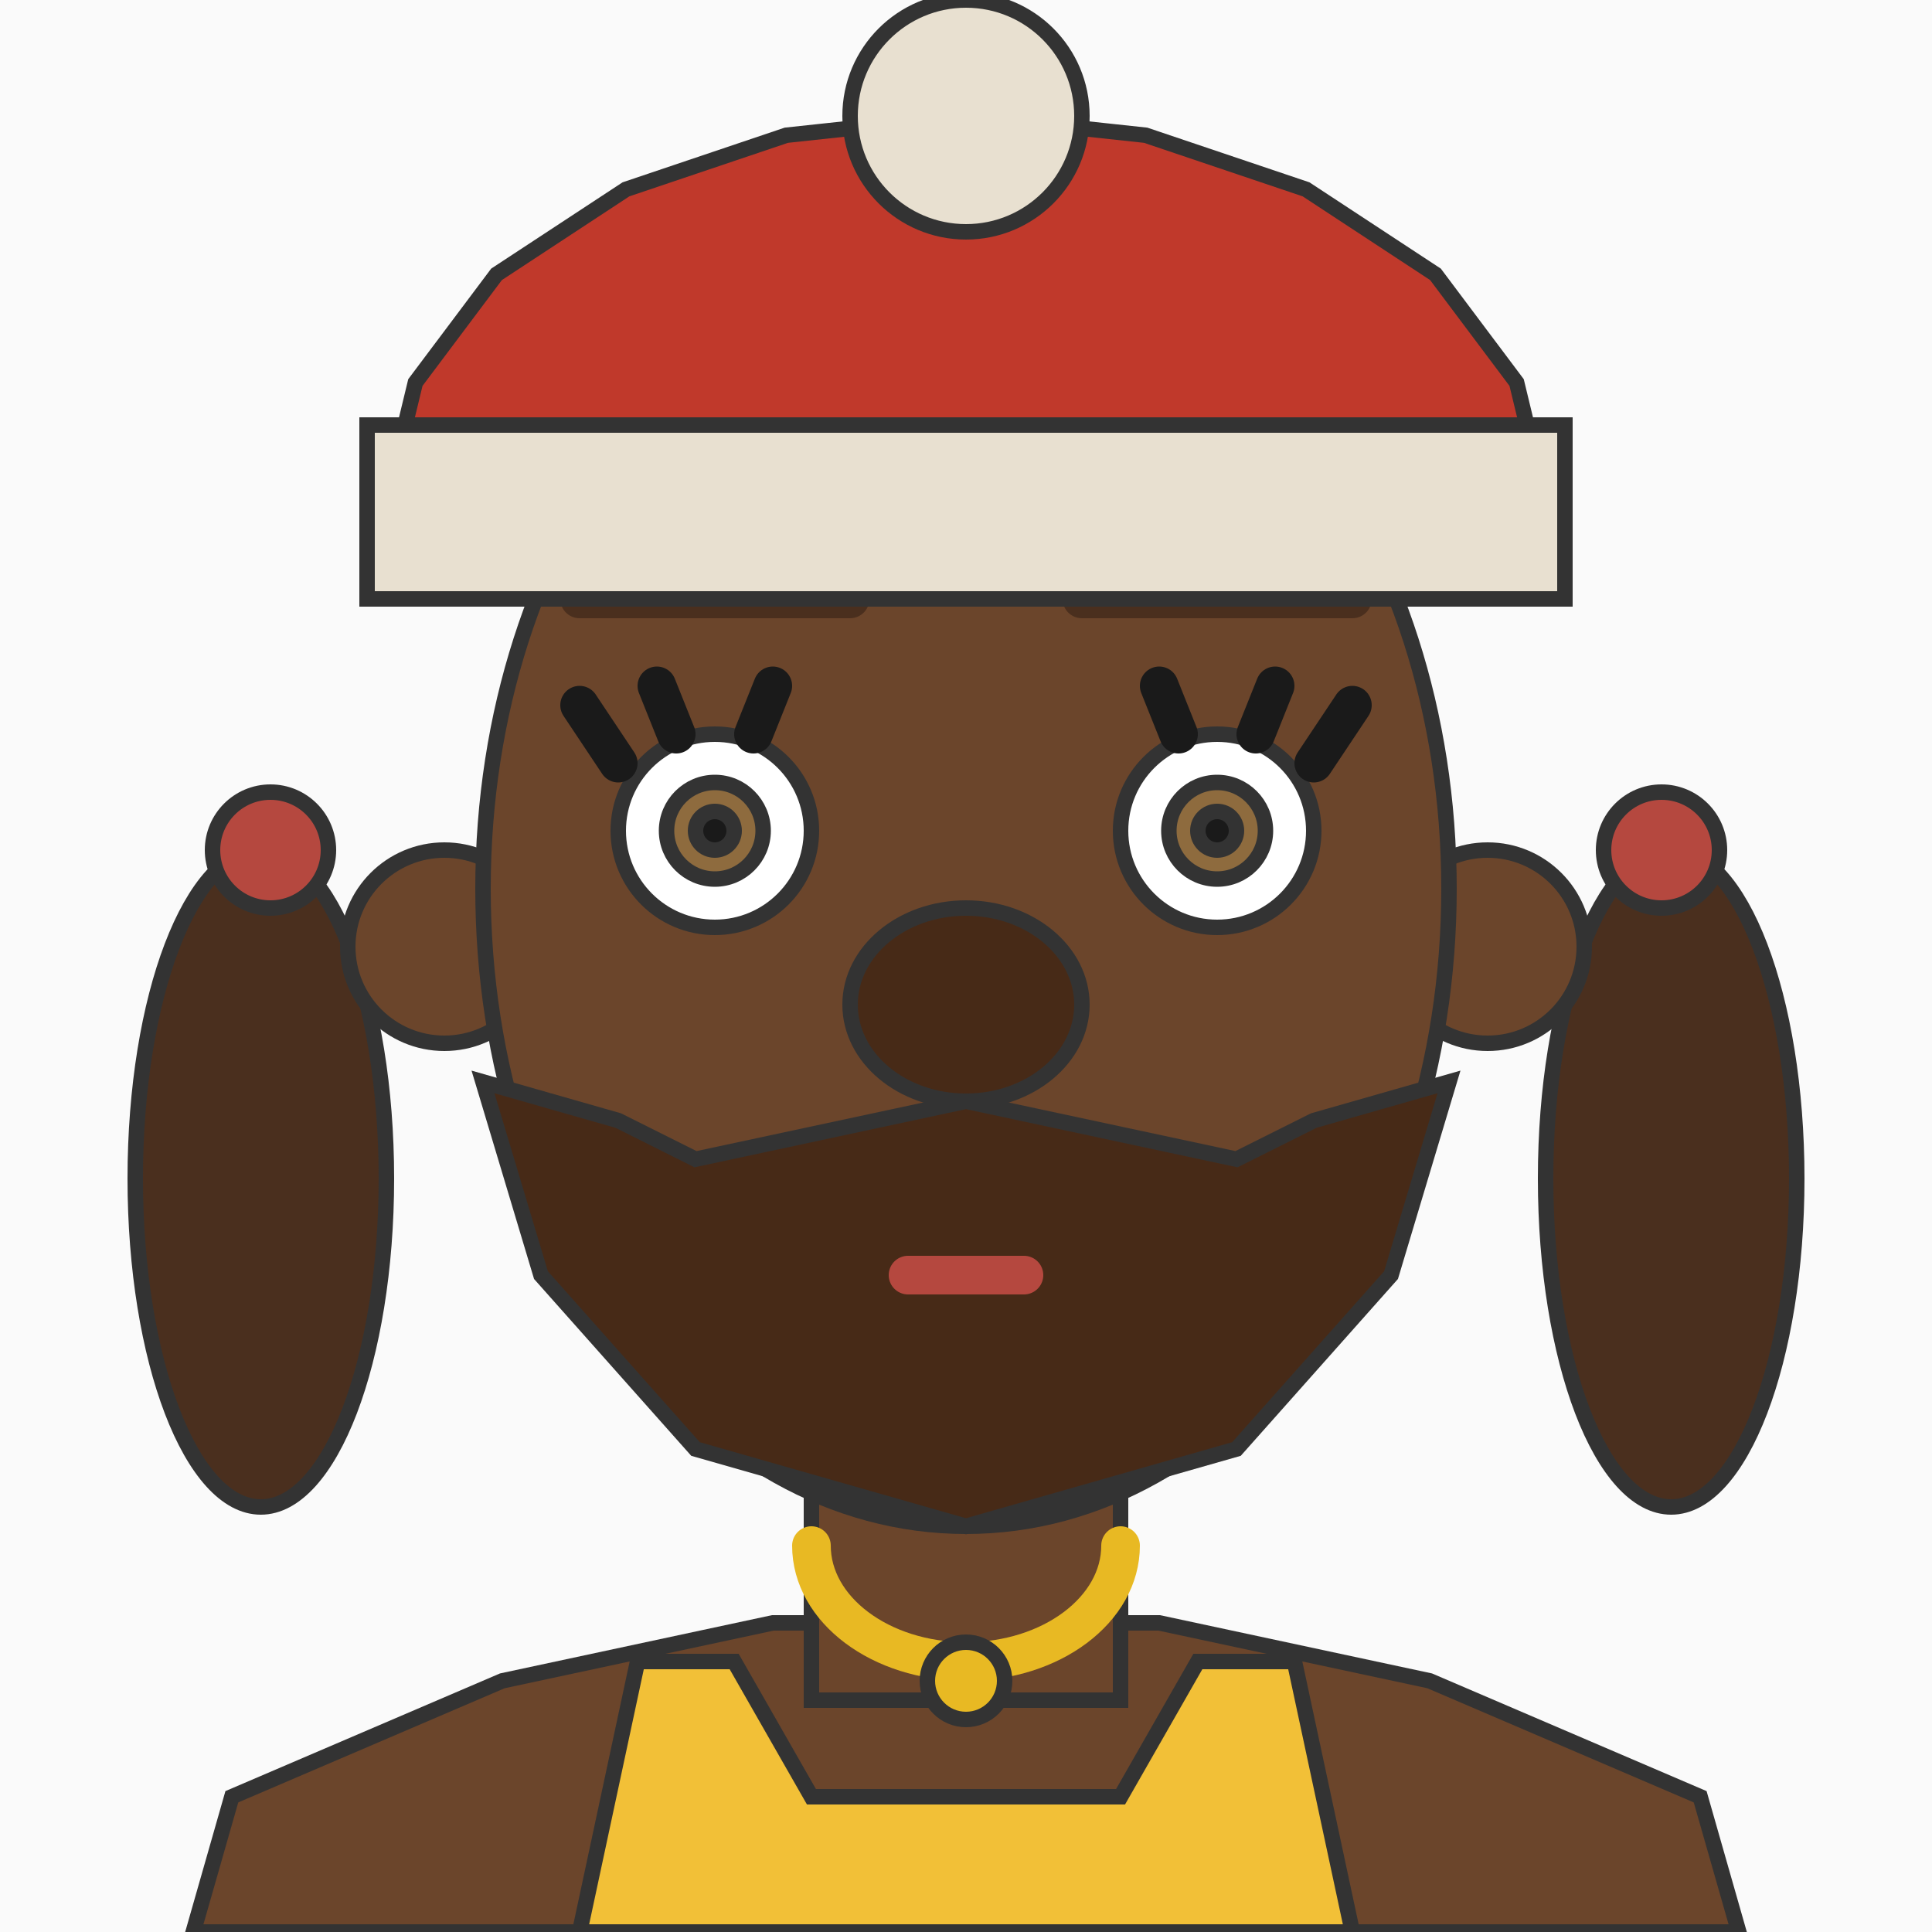
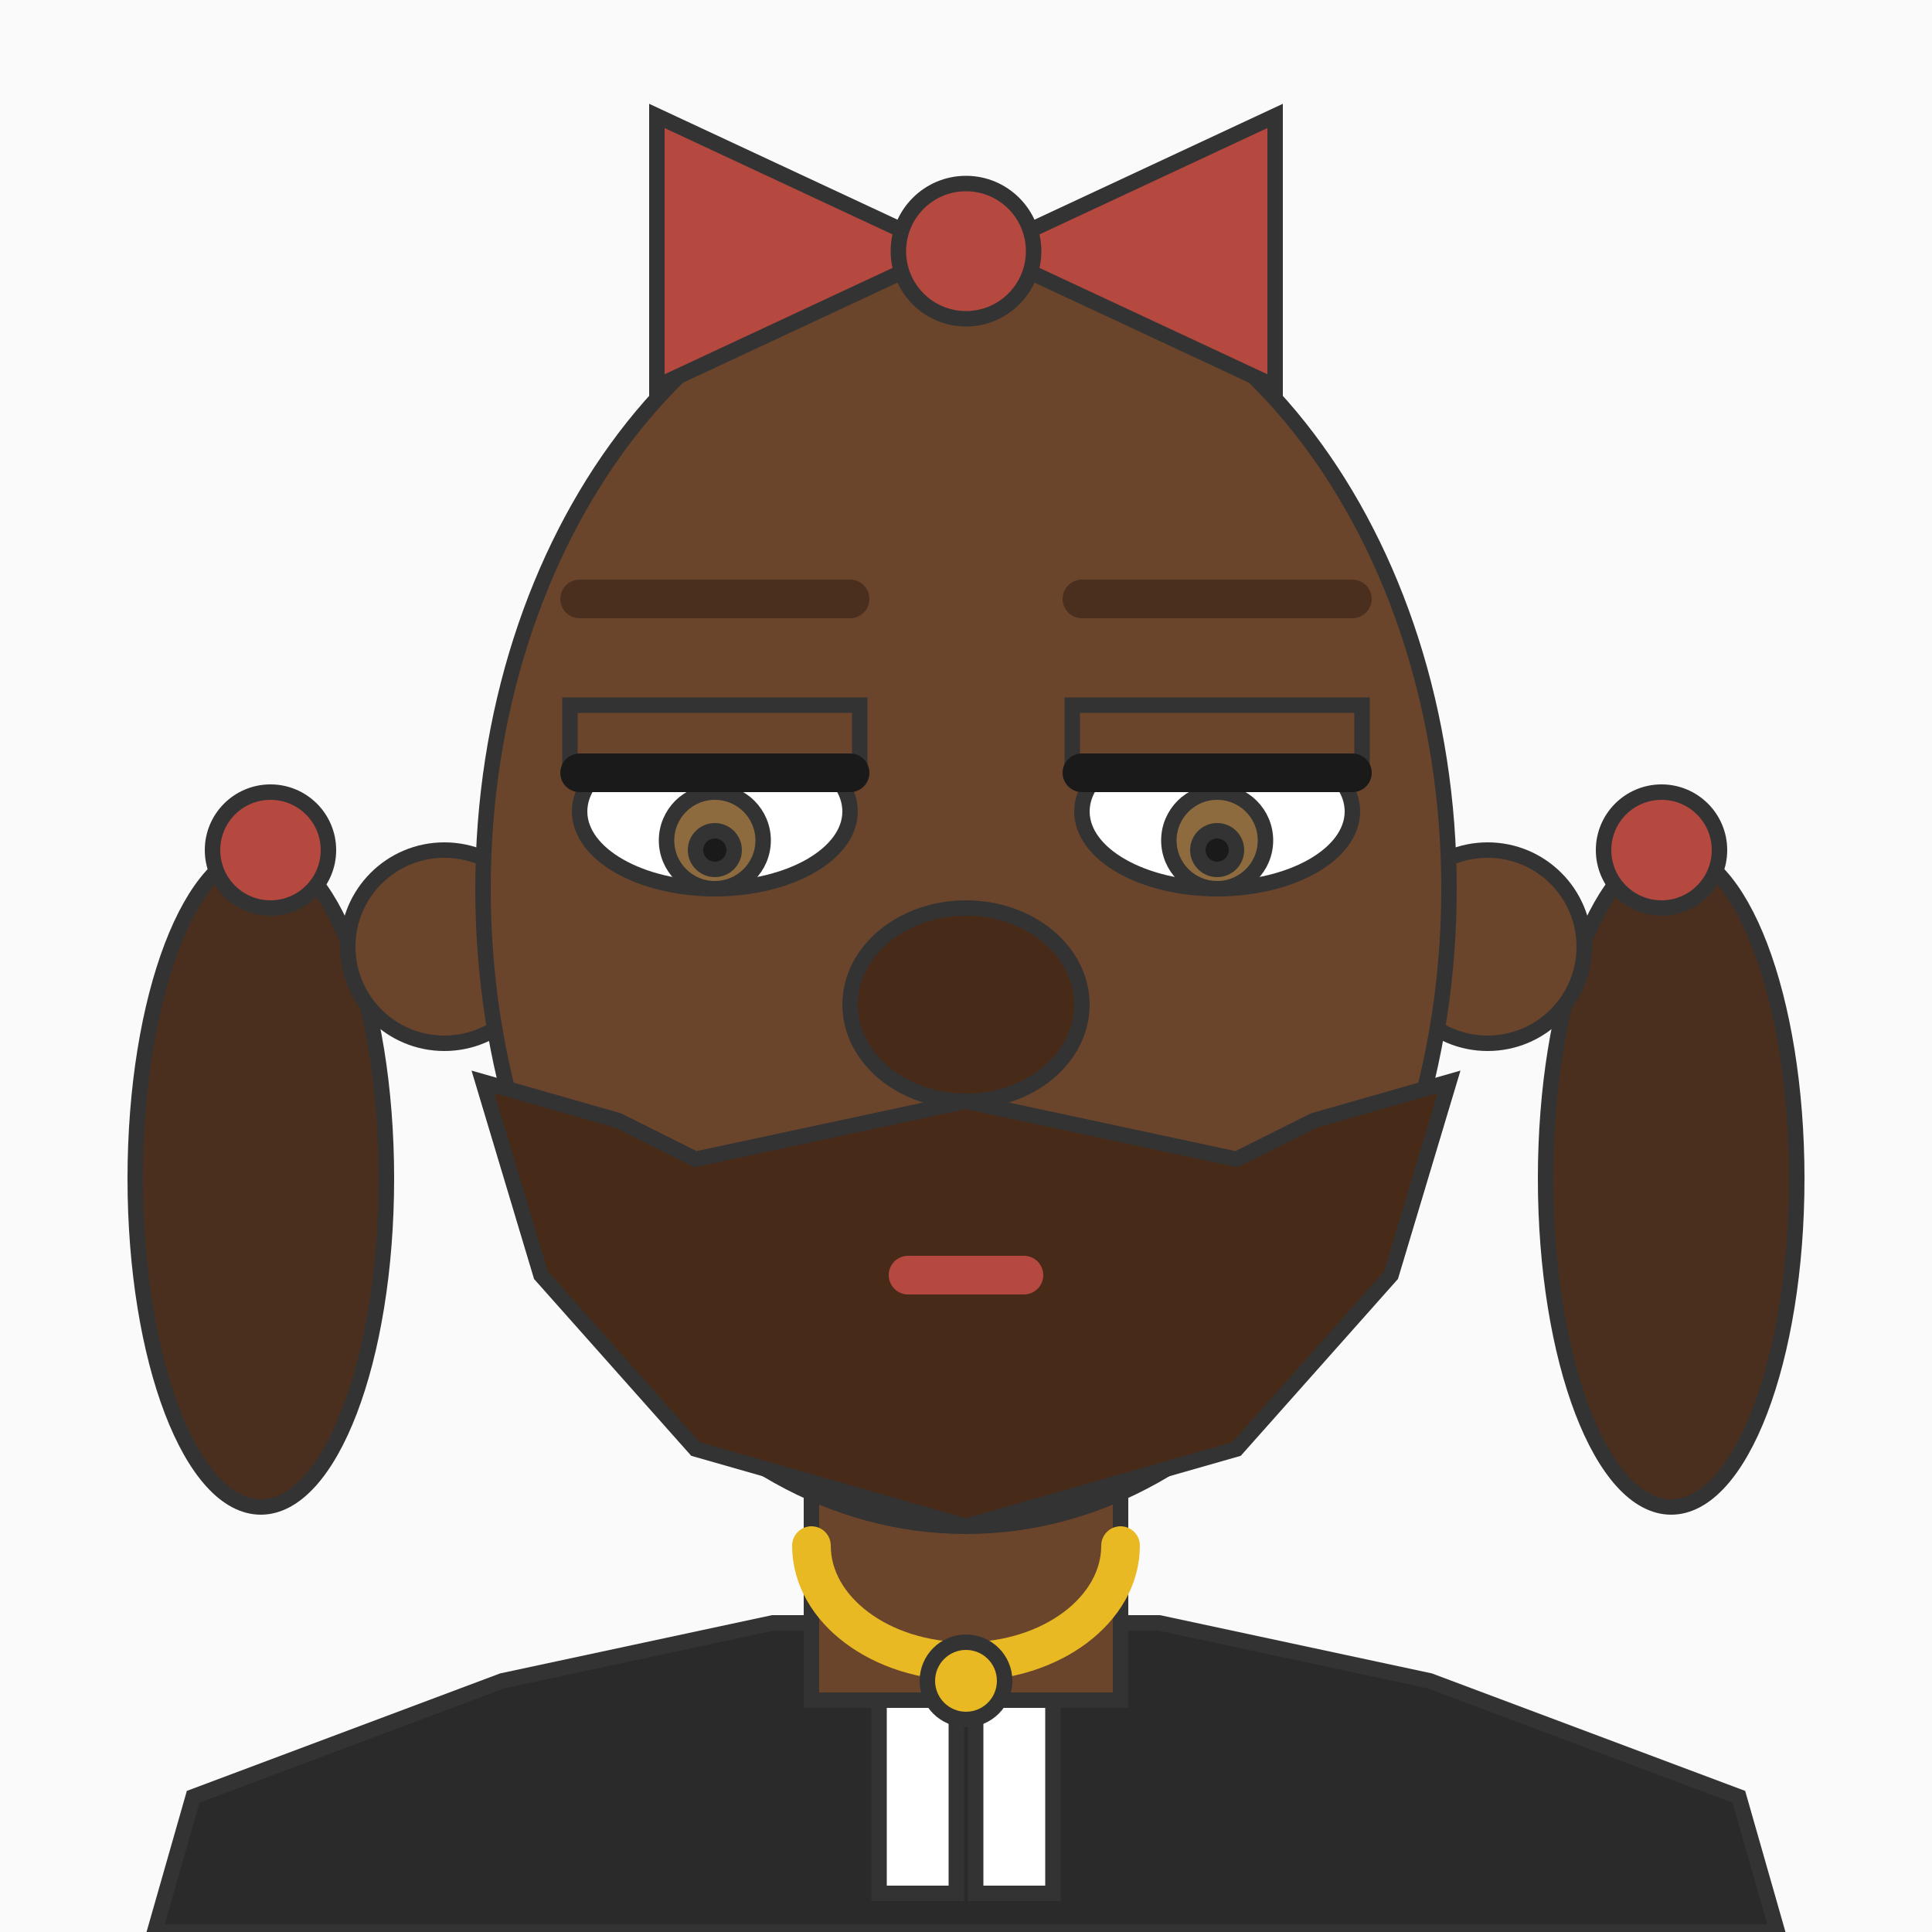
<svg xmlns="http://www.w3.org/2000/svg" viewBox="0 0 100 100" width="200" height="200">
  <rect width="100" height="100" fill="#fafafa" />
  <ellipse cx="13.5" cy="61" rx="6.5" ry="17" fill="#4A2F1E" stroke="#333" stroke-width="0.8" />
  <ellipse cx="86.5" cy="61" rx="6.5" ry="17" fill="#4A2F1E" stroke="#333" stroke-width="0.8" />
  <ellipse cx="14" cy="44" rx="3" ry="3" fill="#B5483F" stroke="#333" stroke-width="0.8" />
  <ellipse cx="86" cy="44" rx="3" ry="3" fill="#B5483F" stroke="#333" stroke-width="0.8" />
-   <polygon points="10,100 12,93 26,87 40,84 60,84 74,87 88,93 90,100" fill="#6B452B" stroke="#333" stroke-width="0.8" />
-   <polygon points="30,100 33,86 38,86 42,93 58,93 62,86 67,86 70,100" fill="#F2C037" stroke="#333" stroke-width="0.8" />
+   <polygon points="8,100 10,93 26,87 40,84 60,84 74,87 90,93 92,100" fill="#2A2A2A" stroke="#333" stroke-width="0.8" />
+   <rect x="45.5" y="85" width="4" height="13" fill="#FFFFFF" stroke="#333" stroke-width="0.8" />
+   <rect x="50.5" y="85" width="4" height="13" fill="#FFFFFF" stroke="#333" stroke-width="0.8" />
  <rect x="42" y="70" width="16" height="18" fill="#6B452B" stroke="#333" stroke-width="0.8" />
  <path d="M42 80 A8 6 0 0 0 58 80" fill="none" stroke="#E8B923" stroke-width="2" stroke-linecap="round" stroke-linejoin="round" />
  <ellipse cx="50" cy="87" rx="2" ry="2" fill="#E8B923" stroke="#333" stroke-width="0.8" />
  <ellipse cx="23" cy="49" rx="5" ry="5" fill="#6B452B" stroke="#333" stroke-width="0.8" />
  <ellipse cx="77" cy="49" rx="5" ry="5" fill="#6B452B" stroke="#333" stroke-width="0.8" />
  <ellipse cx="50" cy="46" rx="25" ry="33" fill="#6B452B" stroke="#333" stroke-width="0.8" />
  <polygon points="75,56 72,66 64,75 50,79 36,75 28,66 25,56 32,58 36,60 50,57 64,60 68,58" fill="#472A17" stroke="#333" stroke-width="0.8" />
  <polyline points="47,66 53,66" fill="none" stroke="#B5483F" stroke-width="2" stroke-linecap="round" stroke-linejoin="round" />
  <ellipse cx="50" cy="52" rx="6" ry="5" fill="#472A17" stroke="#333" stroke-width="0.8" />
-   <ellipse cx="37" cy="43" rx="5" ry="5" fill="#FFFFFF" stroke="#333" stroke-width="0.8" />
-   <ellipse cx="37" cy="43" rx="2.5" ry="2.5" fill="#8E6B3E" stroke="#333" stroke-width="0.8" />
-   <ellipse cx="37" cy="43" rx="1" ry="1" fill="#1A1A1A" stroke="#333" stroke-width="0.8" />
-   <polyline points="32,39.5 30,36.5" fill="none" stroke="#1A1A1A" stroke-width="2" stroke-linecap="round" stroke-linejoin="round" />
-   <polyline points="35,38 34,35.5" fill="none" stroke="#1A1A1A" stroke-width="2" stroke-linecap="round" stroke-linejoin="round" />
-   <polyline points="39,38 40,35.5" fill="none" stroke="#1A1A1A" stroke-width="2" stroke-linecap="round" stroke-linejoin="round" />
-   <ellipse cx="63" cy="43" rx="5" ry="5" fill="#FFFFFF" stroke="#333" stroke-width="0.8" />
-   <ellipse cx="63" cy="43" rx="2.5" ry="2.5" fill="#8E6B3E" stroke="#333" stroke-width="0.8" />
-   <ellipse cx="63" cy="43" rx="1" ry="1" fill="#1A1A1A" stroke="#333" stroke-width="0.8" />
-   <polyline points="68,39.5 70,36.5" fill="none" stroke="#1A1A1A" stroke-width="2" stroke-linecap="round" stroke-linejoin="round" />
-   <polyline points="65,38 66,35.5" fill="none" stroke="#1A1A1A" stroke-width="2" stroke-linecap="round" stroke-linejoin="round" />
-   <polyline points="61,38 60,35.5" fill="none" stroke="#1A1A1A" stroke-width="2" stroke-linecap="round" stroke-linejoin="round" />
+   <ellipse cx="37" cy="42" rx="7" ry="4" fill="#FFFFFF" stroke="#333" stroke-width="0.8" />
+   <ellipse cx="37" cy="43.5" rx="2.5" ry="2.5" fill="#8E6B3E" stroke="#333" stroke-width="0.8" />
+   <ellipse cx="37" cy="44" rx="1" ry="1" fill="#1A1A1A" stroke="#333" stroke-width="0.8" />
+   <rect x="29.5" y="36.5" width="15" height="3.5" fill="#6B452B" stroke="#333" stroke-width="0.8" />
+   <polyline points="30,40 44,40" fill="none" stroke="#1A1A1A" stroke-width="2" stroke-linecap="round" stroke-linejoin="round" />
+   <ellipse cx="63" cy="42" rx="7" ry="4" fill="#FFFFFF" stroke="#333" stroke-width="0.8" />
+   <ellipse cx="63" cy="43.5" rx="2.5" ry="2.5" fill="#8E6B3E" stroke="#333" stroke-width="0.8" />
+   <ellipse cx="63" cy="44" rx="1" ry="1" fill="#1A1A1A" stroke="#333" stroke-width="0.8" />
+   <rect x="55.5" y="36.5" width="15" height="3.5" fill="#6B452B" stroke="#333" stroke-width="0.8" />
+   <polyline points="70,40 56,40" fill="none" stroke="#1A1A1A" stroke-width="2" stroke-linecap="round" stroke-linejoin="round" />
  <polyline points="30,31 44,31" fill="none" stroke="#4A2F1E" stroke-width="2" stroke-linecap="round" stroke-linejoin="round" />
  <polyline points="70,31 56,31" fill="none" stroke="#4A2F1E" stroke-width="2" stroke-linecap="round" stroke-linejoin="round" />
-   <polygon points="20,26 21.5,19.8 25.7,14.2 32.4,9.8 40.7,7 50,6 59.3,7 67.6,9.8 74.3,14.2 78.5,19.8 80,26" fill="#C0392B" stroke="#333" stroke-width="0.8" />
-   <rect x="19" y="22" width="62" height="9" fill="#E8E0D0" stroke="#333" stroke-width="0.8" />
-   <ellipse cx="50" cy="6" rx="6" ry="6" fill="#E8E0D0" stroke="#333" stroke-width="0.8" />
+   <polygon points="49,13 34,6 34,20" fill="#B5483F" stroke="#333" stroke-width="0.8" />
+   <polygon points="51,13 66,6 66,20" fill="#B5483F" stroke="#333" stroke-width="0.8" />
+   <ellipse cx="50" cy="13" rx="3.5" ry="3.5" fill="#B5483F" stroke="#333" stroke-width="0.8" />
</svg>
